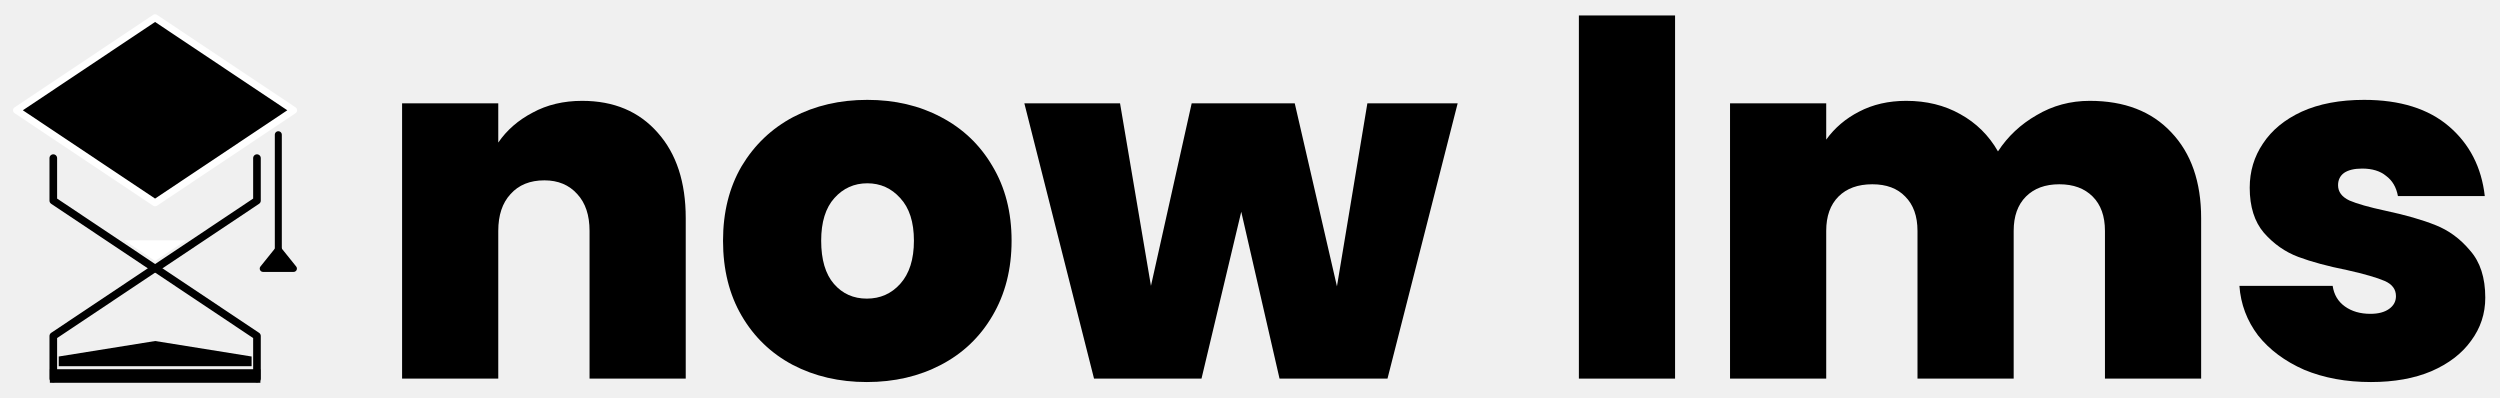
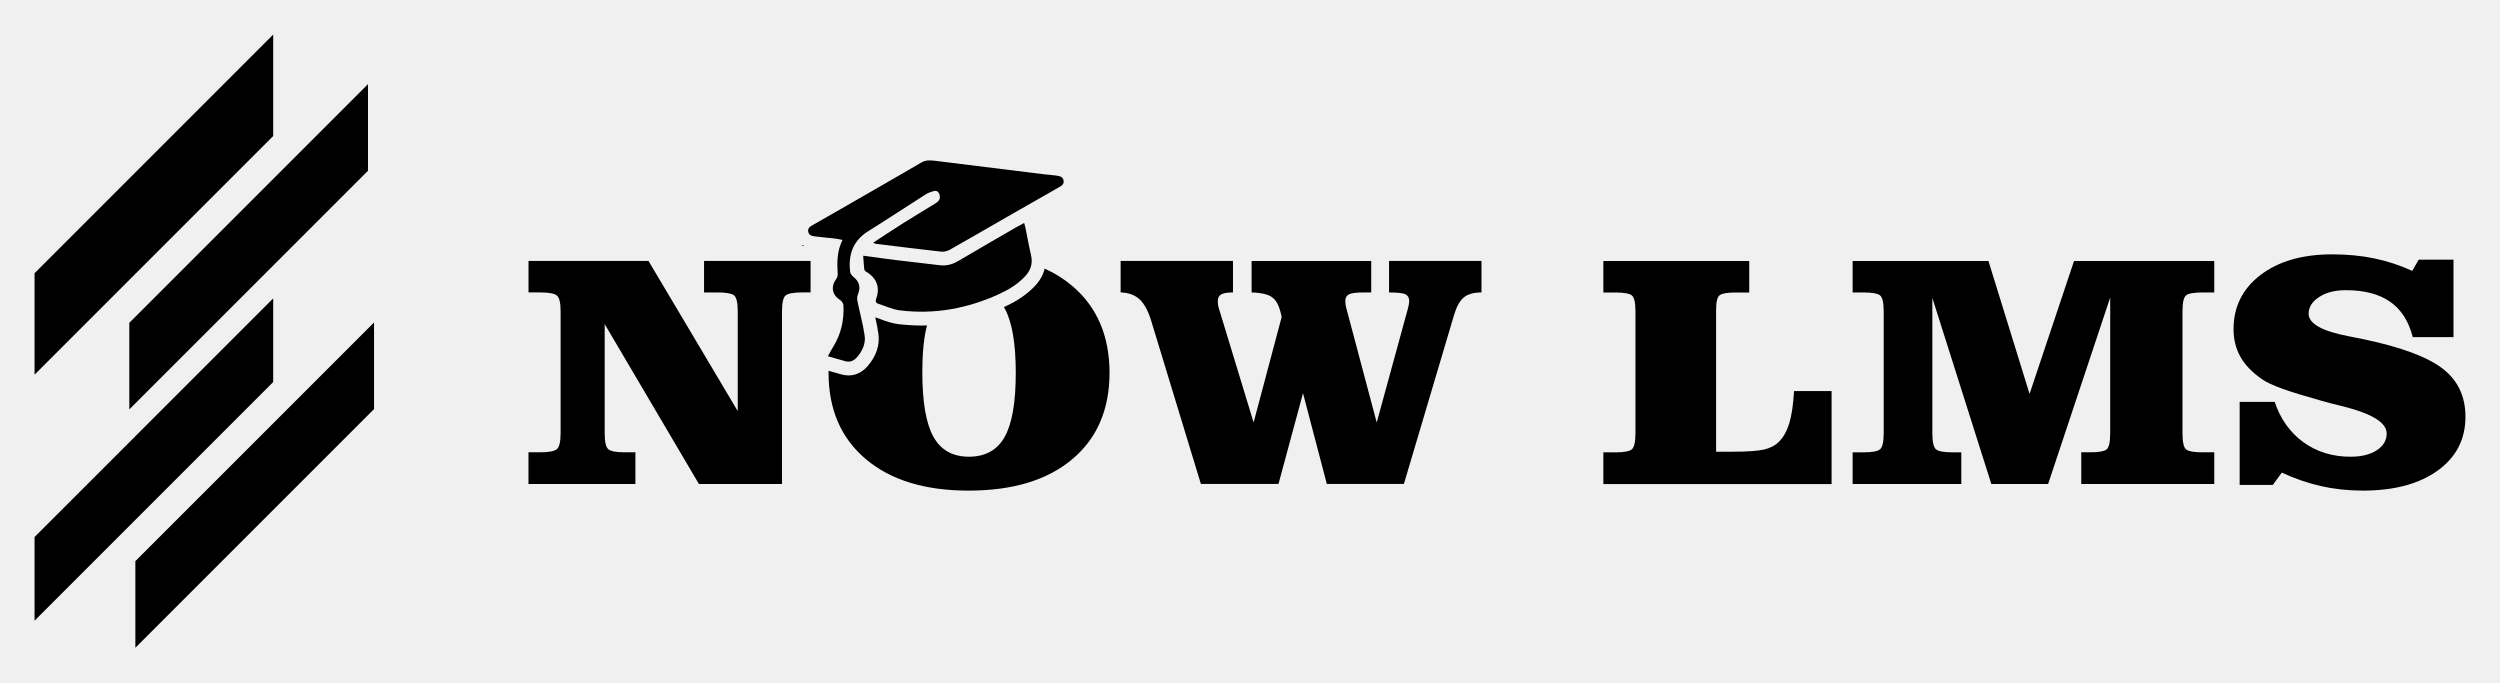
- <svg xmlns="http://www.w3.org/2000/svg" version="1.1" id="svg2" width="1698.112" height="270" viewBox="0 0 1698.112 270">
-   <defs id="defs6">
-     <rect x="1575.095" y="-275.017" width="2987.68" height="825.05" id="rect24373" />
-   </defs>
-   <g id="g8" transform="matrix(1.333333,0,0,-1.333333,-58.0712,1525.561)">
-     <path d="m 122.552,1135.122 -70.572,-47.13 70.572,-47.129 70.572,47.129 -70.572,47.13" style="fill:#2d5288;fill-opacity:1;fill-rule:nonzero;stroke:none;stroke-width:0.026" id="path14" />
-     <path d="m 122.552,1135.122 -70.572,-47.13 70.572,-47.129 70.572,47.129 z" style="fill:#000000;fill-opacity:1;stroke:#ffffff;stroke-width:3.565;stroke-linecap:round;stroke-linejoin:round;stroke-miterlimit:10;stroke-dasharray:none;stroke-opacity:1" id="path16" />
-     <path d="m 174.46,1063.619 v -21.654 l -51.847,-34.624 h -0.061 l -51.847,34.624 v 21.654" style="fill:none;stroke:#000000;stroke-width:3.89;stroke-linecap:round;stroke-linejoin:round;stroke-miterlimit:10;stroke-dasharray:none;stroke-opacity:1" id="path18" />
-     <path d="m 185.338,1017.036 v 58.503" style="fill:none;stroke:#000000;stroke-width:3.565;stroke-linecap:round;stroke-linejoin:round;stroke-miterlimit:10;stroke-dasharray:none;stroke-opacity:1" id="path22" />
-     <path d="m 177.552,1007.341 7.786,9.695 7.786,-9.695 z" style="fill:#000000;fill-opacity:1;stroke:#000000;stroke-width:3.372;stroke-linecap:round;stroke-linejoin:round;stroke-miterlimit:10;stroke-dasharray:none;stroke-opacity:1" id="path24" />
-     <path d="m 174.46,951.341 v 21.654 l -51.847,34.624 h -0.061 L 70.705,972.995 v -21.654" style="fill:none;stroke:#000000;stroke-width:3.89;stroke-linecap:round;stroke-linejoin:round;stroke-miterlimit:10;stroke-dasharray:none;stroke-opacity:1" id="path295" />
-     <rect style="fill:#000000;fill-opacity:1;fill-rule:evenodd;stroke-width:0.141" id="rect319" width="107.246" height="6.908" x="68.958" y="-956.078" transform="scale(1,-1)" />
-     <path id="path18492" style="fill:#ffffff;fill-opacity:1;stroke:none;stroke-width:3.89;stroke-linecap:round;stroke-linejoin:round;stroke-miterlimit:10;stroke-dasharray:none;stroke-opacity:1" d="m 106.846,1021.737 15.706,-10.489 h 0.061 l 15.707,10.489 z" />
-     <path d="m 171.73,957.623 v 4.933 l -49.094,7.887 h -0.057 l -49.094,-7.887 v -4.933" style="fill:#000000;fill-opacity:1;stroke:none;stroke-width:1.807;stroke-linecap:round;stroke-linejoin:round;stroke-miterlimit:10;stroke-dasharray:none;stroke-opacity:1" id="path18671" />
-     <path d="m 340.139,1092.795 q 24.25,0 38.5,-16.25 14.25,-16 14.25,-43.5 v -81.75 h -49 v 75.25 q 0,12 -6.25,18.75 -6.25,7 -16.75,7 -11,0 -17.25,-7 -6.25,-6.75 -6.25,-18.75 v -75.25 h -49 v 140.25 h 49 v -20 q 6.5,9.5 17.5,15.25 11,6 25.25,6 z" style="font-weight:800;font-size:333.333px;line-height:1.25;font-family:Poppins;-inkscape-font-specification:'Poppins Ultra-Bold';white-space:pre;stroke-width:0.75;fill:#000000;fill-opacity:1" id="path4715" />
-     <path d="m 485.139,949.545 q -21,0 -37.75,8.75 -16.5,8.75 -26,25 -9.5,16.25 -9.5,38.25 0,21.75 9.5,38 9.75,16.25 26.25,25 16.75,8.75 37.75,8.75 21,0 37.5,-8.75 16.75,-8.75 26.25,-25 9.75,-16.25 9.75,-38 0,-21.75 -9.75,-38.25 -9.5,-16.25 -26.25,-25 -16.75,-8.75 -37.75,-8.75 z m 0,42.5 q 10.25,0 17,7.5 7,7.75 7,22 0,14.25 -7,21.75 -6.75,7.5 -16.75,7.5 -10,0 -16.75,-7.5 -6.75,-7.5 -6.75,-21.75 0,-14.5 6.5,-22 6.5,-7.5 16.75,-7.5 z" style="font-weight:800;font-size:333.333px;line-height:1.25;font-family:Poppins;-inkscape-font-specification:'Poppins Ultra-Bold';white-space:pre;stroke-width:0.75;fill:#000000;fill-opacity:1" id="path4717" />
-     <path d="M 786.139,1091.545 750.389,951.295 h -55 l -19.5,85 -20.25,-85 h -54.75 l -35.5,140.25 h 48.75 l 15.75,-93 20.75,93 h 52.5 l 21.5,-93.25 15.5,93.25 z" style="font-weight:800;font-size:333.333px;line-height:1.25;font-family:Poppins;-inkscape-font-specification:'Poppins Ultra-Bold';white-space:pre;stroke-width:0.75;fill:#000000;fill-opacity:1" id="path4719" />
-     <path d="M 896.888,1136.295 V 951.295 h -49 v 185 z" style="font-weight:800;font-size:333.333px;line-height:1.25;font-family:Poppins;-inkscape-font-specification:'Poppins Ultra-Bold';white-space:pre;stroke-width:0.75;fill:#000000;fill-opacity:1" id="path4721" />
-     <path d="m 1108.138,1092.795 q 26.5,0 41.5,-16 15.25,-16 15.25,-43.75 v -81.75 h -49 v 75.25 q 0,11.25 -6.25,17.5 -6.25,6.25 -17,6.25 -10.75,0 -17,-6.25 -6.25,-6.25 -6.25,-17.5 v -75.25 h -49 v 75.25 q 0,11.25 -6.25,17.5 -6,6.25 -16.75,6.25 -11,0 -17.25,-6.25 -6.25,-6.25 -6.25,-17.5 v -75.25 h -49 v 140.25 h 49 v -18.5 q 6.5,9 16.75,14.25 10.5,5.5 24,5.5 15.5,0 27.5,-6.75 12.25,-6.75 19.25,-19 7.5,11.5 19.75,18.5 12.25,7.25 27,7.25 z" style="font-weight:800;font-size:333.333px;line-height:1.25;font-family:Poppins;-inkscape-font-specification:'Poppins Ultra-Bold';white-space:pre;stroke-width:0.75;fill:#000000;fill-opacity:1" id="path4723" />
-     <path d="m 1251.387,949.545 q -19,0 -34,6.25 -14.75,6.5 -23.5,17.5 -8.5,11.25 -9.5,25.25 h 47.5 q 1,-6.75 6.25,-10.5 5.25,-3.75 13,-3.75 6,0 9.5,2.5 3.5,2.5 3.5,6.5 0,5.25 -5.75,7.75 -5.75,2.5 -19,5.5 -15,3 -25,6.75 -10,3.75 -17.5,12.25 -7.25,8.5 -7.25,23 0,12.5 6.75,22.5 6.75,10.25 19.75,16.25 13.25,6 31.75,6 27.5,0 43.25,-13.5 15.75,-13.5 18.25,-35.5 h -44.25 q -1.25,6.75 -6,10.25 -4.5,3.75 -12.25,3.75 -6,0 -9.25,-2.25 -3,-2.25 -3,-6.25 0,-5 5.75,-7.75 5.75,-2.5 18.5,-5.25 15.25,-3.25 25.25,-7.25 10.25,-4 17.75,-13 7.75,-8.75 7.75,-24 0,-12.25 -7.25,-22 -7,-9.75 -20.25,-15.5 -13,-5.5 -30.75,-5.5 z" style="font-weight:800;font-size:333.333px;line-height:1.25;font-family:Poppins;-inkscape-font-specification:'Poppins Ultra-Bold';white-space:pre;stroke-width:0.75;fill:#000000;fill-opacity:1" id="path4725" />
+ <svg xmlns="http://www.w3.org/2000/svg" version="1.1" id="Layer_1" x="0px" y="0px" viewBox="0 0 723.59 197.48" xml:space="preserve" width="723.59" height="197.48">
+   <defs id="defs97" />
+   <style type="text/css" id="style54">
+ 	.st0{fill:#326CE5;}
+ 	.st1{fill:#070707;}
+ </style>
+   <g id="g92" transform="translate(-66.16,-247.14)" style="fill:#000000">
+     <g id="g68" style="fill:#000000">
+       <path class="st0" d="m 269.94,322.68 v 9.11 h 3.98 c 2.38,0 3.93,0.27 4.66,0.8 0.73,0.53 1.11,2.1 1.11,4.7 v 28.84 l -25.83,-43.46 h -34.73 v 9.11 h 3.42 c 2.52,0 4.13,0.31 4.82,0.92 0.71,0.61 1.05,2.13 1.05,4.58 v 35.22 c 0,2.48 -0.36,4.02 -1.08,4.64 -0.71,0.6 -2.3,0.91 -4.8,0.91 h -3.42 v 9.17 h 30.95 v -9.17 h -3.12 c -2.45,0 -4.02,-0.29 -4.72,-0.89 -0.71,-0.59 -1.05,-2.14 -1.05,-4.65 v -31.56 l 27.27,46.27 h 24.05 v -49.93 c 0,-2.5 0.35,-4.05 1.04,-4.64 0.71,-0.57 2.28,-0.87 4.73,-0.87 h 2.5 v -9.11 h -30.83 z" id="path56" style="fill:#000000" />
+       <path class="st0" d="m 376.48,329.87 c -2.36,-2 -5.01,-3.66 -7.97,-4.98 -0.37,1.63 -1.23,3.37 -2.84,5.06 -2.2,2.32 -4.97,4.24 -8.5,5.86 -0.15,0.07 -0.31,0.13 -0.45,0.2 0.08,0.12 0.16,0.25 0.23,0.39 2.14,3.88 3.21,10.11 3.21,18.69 0,8.53 -1.07,14.69 -3.21,18.5 -2.14,3.82 -5.61,5.74 -10.36,5.74 -4.7,0 -8.13,-1.93 -10.27,-5.78 -2.14,-3.85 -3.21,-10.1 -3.21,-18.74 0,-5.46 0.44,-9.95 1.35,-13.48 -0.52,0.01 -1.04,0.03 -1.56,0.03 -2.22,0 -4.5,-0.15 -6.74,-0.41 -1.92,-0.24 -3.68,-0.88 -5.21,-1.45 -0.49,-0.17 -0.97,-0.35 -1.45,-0.51 0.35,1.57 0.68,3.17 0.91,4.81 0.44,3.2 -0.63,6.39 -3.09,9.27 -1.93,2.26 -4.1,2.73 -5.58,2.73 -0.65,0 -1.32,-0.09 -1.97,-0.27 -1.08,-0.29 -2.14,-0.6 -3.3,-0.93 l -0.49,-0.15 c -0.01,0.17 -0.01,0.36 -0.01,0.55 0,10.62 3.6,18.96 10.79,25.03 7.21,6.09 17.12,9.11 29.75,9.11 12.76,0 22.75,-3.01 29.97,-9.06 7.21,-6.05 10.82,-14.4 10.82,-25.09 -0.03,-10.66 -3.63,-19.04 -10.82,-25.12 z" id="path58" style="fill:#000000" />
+       <path class="st0" d="m 468.2,322.68 v 9.11 c 2.41,0 4,0.17 4.72,0.52 0.73,0.35 1.11,0.99 1.11,1.93 0,0.31 -0.04,0.67 -0.11,1.08 -0.07,0.4 -0.17,0.84 -0.31,1.31 l -8.98,32.8 -8.69,-32.71 c -0.17,-0.59 -0.28,-1.07 -0.33,-1.43 -0.05,-0.36 -0.07,-0.72 -0.07,-1.05 0,-0.92 0.35,-1.55 1.04,-1.9 0.69,-0.36 2.08,-0.55 4.16,-0.55 h 2.3 v -9.11 h -34.62 v 9.11 c 2.89,0.07 4.94,0.57 6.13,1.53 1.2,0.96 2.05,2.82 2.56,5.61 l -8.11,30.49 -9.96,-32.71 c -0.13,-0.37 -0.24,-0.77 -0.31,-1.19 -0.07,-0.43 -0.09,-0.87 -0.09,-1.29 0,-0.88 0.32,-1.51 0.99,-1.88 0.67,-0.39 1.8,-0.57 3.4,-0.57 v -9.11 h -32.52 v 9.11 c 2.24,0.07 4.05,0.71 5.41,1.93 1.36,1.23 2.48,3.24 3.37,6.06 l 14.45,47.44 h 22.46 l 7.1,-26.26 6.89,26.26 h 22.31 l 14.6,-49.18 c 0.72,-2.32 1.65,-3.93 2.81,-4.86 1.16,-0.92 2.84,-1.39 5.05,-1.39 v -9.11 H 468.2 Z" id="path60" style="fill:#000000" />
+       <path class="st1" d="m 585.43,360.31 c -0.24,3.97 -0.71,7.09 -1.39,9.34 -0.68,2.25 -1.68,4.04 -3.01,5.36 -1.05,1.07 -2.48,1.81 -4.26,2.24 -1.78,0.41 -4.86,0.63 -9.22,0.63 h -4.69 v -41.04 c 0,-2.36 0.36,-3.78 1.07,-4.28 0.72,-0.51 2.24,-0.76 4.54,-0.76 h 3.98 v -9.11 h -42.22 v 9.11 h 3.52 c 2.49,0 4.06,0.29 4.76,0.87 0.68,0.59 1.01,2.13 1.01,4.64 v 35.22 c 0,2.5 -0.35,4.06 -1.04,4.65 -0.71,0.6 -2.28,0.89 -4.73,0.89 h -3.52 v 9.17 h 66.06 v -26.91 h -10.86 z" id="path62" style="fill:#000000" />
+       <path class="st1" d="m 698.91,332.62 c 0.69,-0.55 2.25,-0.83 4.66,-0.83 h 3.48 v -9.11 h -40.59 l -12.87,38.47 -11.9,-38.47 h -39.31 v 9.11 h 3.22 c 2.48,0 4.06,0.29 4.74,0.87 0.68,0.59 1.03,2.13 1.03,4.64 v 35.22 c 0,2.5 -0.36,4.06 -1.05,4.65 -0.69,0.6 -2.28,0.89 -4.72,0.89 h -3.22 v 9.17 h 31.45 v -9.17 h -2.61 c -2.44,0 -4.02,-0.29 -4.72,-0.89 -0.69,-0.59 -1.05,-2.14 -1.05,-4.65 v -39.17 l 17.07,53.87 h 16.44 l 17.97,-53.97 v 39.26 c 0,2.66 -0.37,4.25 -1.13,4.77 -0.75,0.52 -2.29,0.77 -4.64,0.77 h -2.61 v 9.17 h 38.5 v -9.17 h -3.48 c -2.38,0 -3.93,-0.27 -4.64,-0.81 -0.72,-0.55 -1.08,-2.13 -1.08,-4.73 v -35.22 c 0.01,-2.57 0.35,-4.13 1.06,-4.67 z" id="path64" style="fill:#000000" />
+       <path class="st1" d="m 773.22,353.89 c -4.36,-3.4 -11.95,-6.23 -22.77,-8.53 -1.05,-0.21 -2.54,-0.52 -4.45,-0.89 -7.75,-1.47 -11.64,-3.65 -11.64,-6.53 0,-1.9 1.01,-3.52 3.05,-4.84 2.02,-1.32 4.6,-1.97 7.73,-1.97 5.34,0 9.62,1.12 12.82,3.36 3.2,2.24 5.38,5.65 6.54,10.22 h 11.79 V 322.3 h -10.06 l -1.89,3.24 c -3.54,-1.63 -7.19,-2.82 -10.98,-3.61 -3.77,-0.79 -7.85,-1.17 -12.2,-1.17 -8.58,0 -15.48,1.98 -20.7,5.95 -5.22,3.98 -7.83,9.22 -7.83,15.69 0,3.01 0.67,5.69 2.01,8.06 1.35,2.36 3.44,4.52 6.26,6.46 1.19,0.84 3.13,1.75 5.82,2.72 2.68,0.97 6.51,2.14 11.48,3.53 1.53,0.44 3.64,0.99 6.33,1.64 8.27,2.1 12.42,4.7 12.42,7.79 0,2.01 -0.96,3.62 -2.86,4.86 -1.9,1.24 -4.45,1.87 -7.61,1.87 -5.25,0 -9.79,-1.41 -13.65,-4.21 -3.86,-2.8 -6.63,-6.7 -8.3,-11.67 H 714.4 v 24.05 h 9.59 l 2.61,-3.57 c 3.78,1.76 7.59,3.06 11.43,3.92 3.85,0.87 7.85,1.29 12,1.29 9.09,0 16.32,-1.93 21.67,-5.79 5.36,-3.86 8.05,-9.06 8.05,-15.57 0.01,-5.86 -2.17,-10.49 -6.53,-13.89 z" id="path66" style="fill:#000000" />
+     </g>
+     <g id="g78" style="fill:#000000">
+       <polygon class="st0" points="76.16,355.58 145.23,286.51 145.23,257.14 76.16,326.22 " id="polygon70" style="fill:#000000" />
+       <polygon class="st0" points="105.34,373.4 105.34,373.41 76.16,402.58 76.16,426.79 105.34,397.61 145.23,357.71 145.23,333.51 " id="polygon72" style="fill:#000000" />
+       <polygon class="st1" points="103.59,365.63 143.48,325.75 172.67,296.56 172.67,271.49 143.48,300.68 103.59,340.57 103.59,365.62 " id="polygon74" style="fill:#000000" />
+       <polygon class="st1" points="105.34,409.55 105.34,434.62 174.42,365.54 174.42,340.48 145.23,369.67 " id="polygon76" style="fill:#000000" />
+     </g>
+     <g id="g90" style="fill:#000000">
+       <path d="m 298.65,318.07 v 0.21 c -0.11,-0.07 -0.23,-0.13 -0.32,-0.21 z" id="path80" style="fill:#000000" />
+       <path d="m 298.33,318.07 h 0.32 v 0.22 c -0.11,-0.07 -0.22,-0.14 -0.32,-0.22 z" id="path82" style="fill:#000000" />
+       <path d="m 298.33,318.07 h 0.32 v 0.21 c -0.1,-0.06 -0.22,-0.13 -0.32,-0.21 z" id="path84" style="fill:#000000" />
+       <path d="m 318.93,317.36 c 2.79,-1.82 5.46,-3.62 8.18,-5.33 3.17,-2 6.38,-3.93 9.57,-5.88 0.95,-0.58 1.78,-1.23 1.45,-2.54 -0.23,-0.89 -0.78,-1.41 -1.72,-1.16 -0.79,0.21 -1.6,0.5 -2.29,0.93 -5.58,3.55 -11.09,7.19 -16.7,10.7 -4.39,2.75 -5.76,6.77 -5.21,11.66 0.06,0.55 0.5,1.18 0.95,1.53 1.76,1.38 2.18,3.07 1.29,5.15 -0.24,0.56 -0.23,1.31 -0.11,1.93 0.68,3.34 1.62,6.63 2.09,10 0.31,2.25 -0.66,4.36 -2.17,6.12 -0.91,1.06 -2.03,1.61 -3.45,1.21 -1.59,-0.44 -3.18,-0.9 -5.03,-1.43 0.59,-1.06 1.01,-1.9 1.51,-2.7 2.31,-3.69 3.21,-7.75 2.99,-12.05 -0.03,-0.55 -0.51,-1.27 -0.99,-1.56 -2.23,-1.34 -2.74,-3.81 -1.17,-5.93 0.32,-0.43 0.54,-1.07 0.5,-1.6 -0.22,-3.31 -0.22,-6.57 1.39,-9.82 -0.81,-0.15 -1.51,-0.33 -2.21,-0.41 -1.74,-0.2 -3.5,-0.33 -5.24,-0.56 -0.98,-0.13 -2.22,-0.14 -2.47,-1.39 -0.25,-1.26 0.9,-1.71 1.76,-2.21 3.12,-1.81 6.26,-3.57 9.39,-5.37 7.21,-4.15 14.43,-8.29 21.61,-12.48 1.27,-0.74 2.55,-0.66 3.89,-0.5 10.55,1.31 21.09,2.62 31.64,3.92 1.15,0.14 2.31,0.19 3.45,0.36 0.9,0.14 1.92,0.24 2.16,1.4 0.24,1.18 -0.69,1.63 -1.48,2.08 -4.81,2.76 -9.64,5.5 -14.45,8.25 -5.65,3.24 -11.29,6.53 -16.96,9.73 -0.72,0.4 -1.69,0.66 -2.5,0.57 -6.39,-0.71 -12.76,-1.52 -19.14,-2.3 -0.11,-0.01 -0.22,-0.13 -0.53,-0.32 z" id="path86" style="fill:#000000" />
+       <path d="m 316,321.15 c 3.33,0.45 6.38,0.89 9.44,1.26 4.22,0.52 8.44,0.97 12.66,1.49 1.96,0.24 3.69,-0.2 5.4,-1.21 5.48,-3.26 11.01,-6.42 16.52,-9.62 0.79,-0.46 1.61,-0.88 2.56,-1.39 0.15,0.53 0.29,0.9 0.36,1.29 0.55,2.67 1.01,5.37 1.64,8.02 0.58,2.46 -0.13,4.45 -1.8,6.21 -2.07,2.18 -4.58,3.74 -7.28,4.98 -9.18,4.24 -18.8,6.03 -28.86,4.79 -2.11,-0.26 -4.13,-1.22 -6.19,-1.88 -0.81,-0.26 -0.99,-0.71 -0.67,-1.58 1.17,-3.16 0.08,-5.97 -2.83,-7.66 -0.28,-0.16 -0.61,-0.49 -0.64,-0.77 -0.15,-1.23 -0.2,-2.46 -0.31,-3.93 z" id="path88" style="fill:#000000" />
+     </g>
  </g>
</svg>
